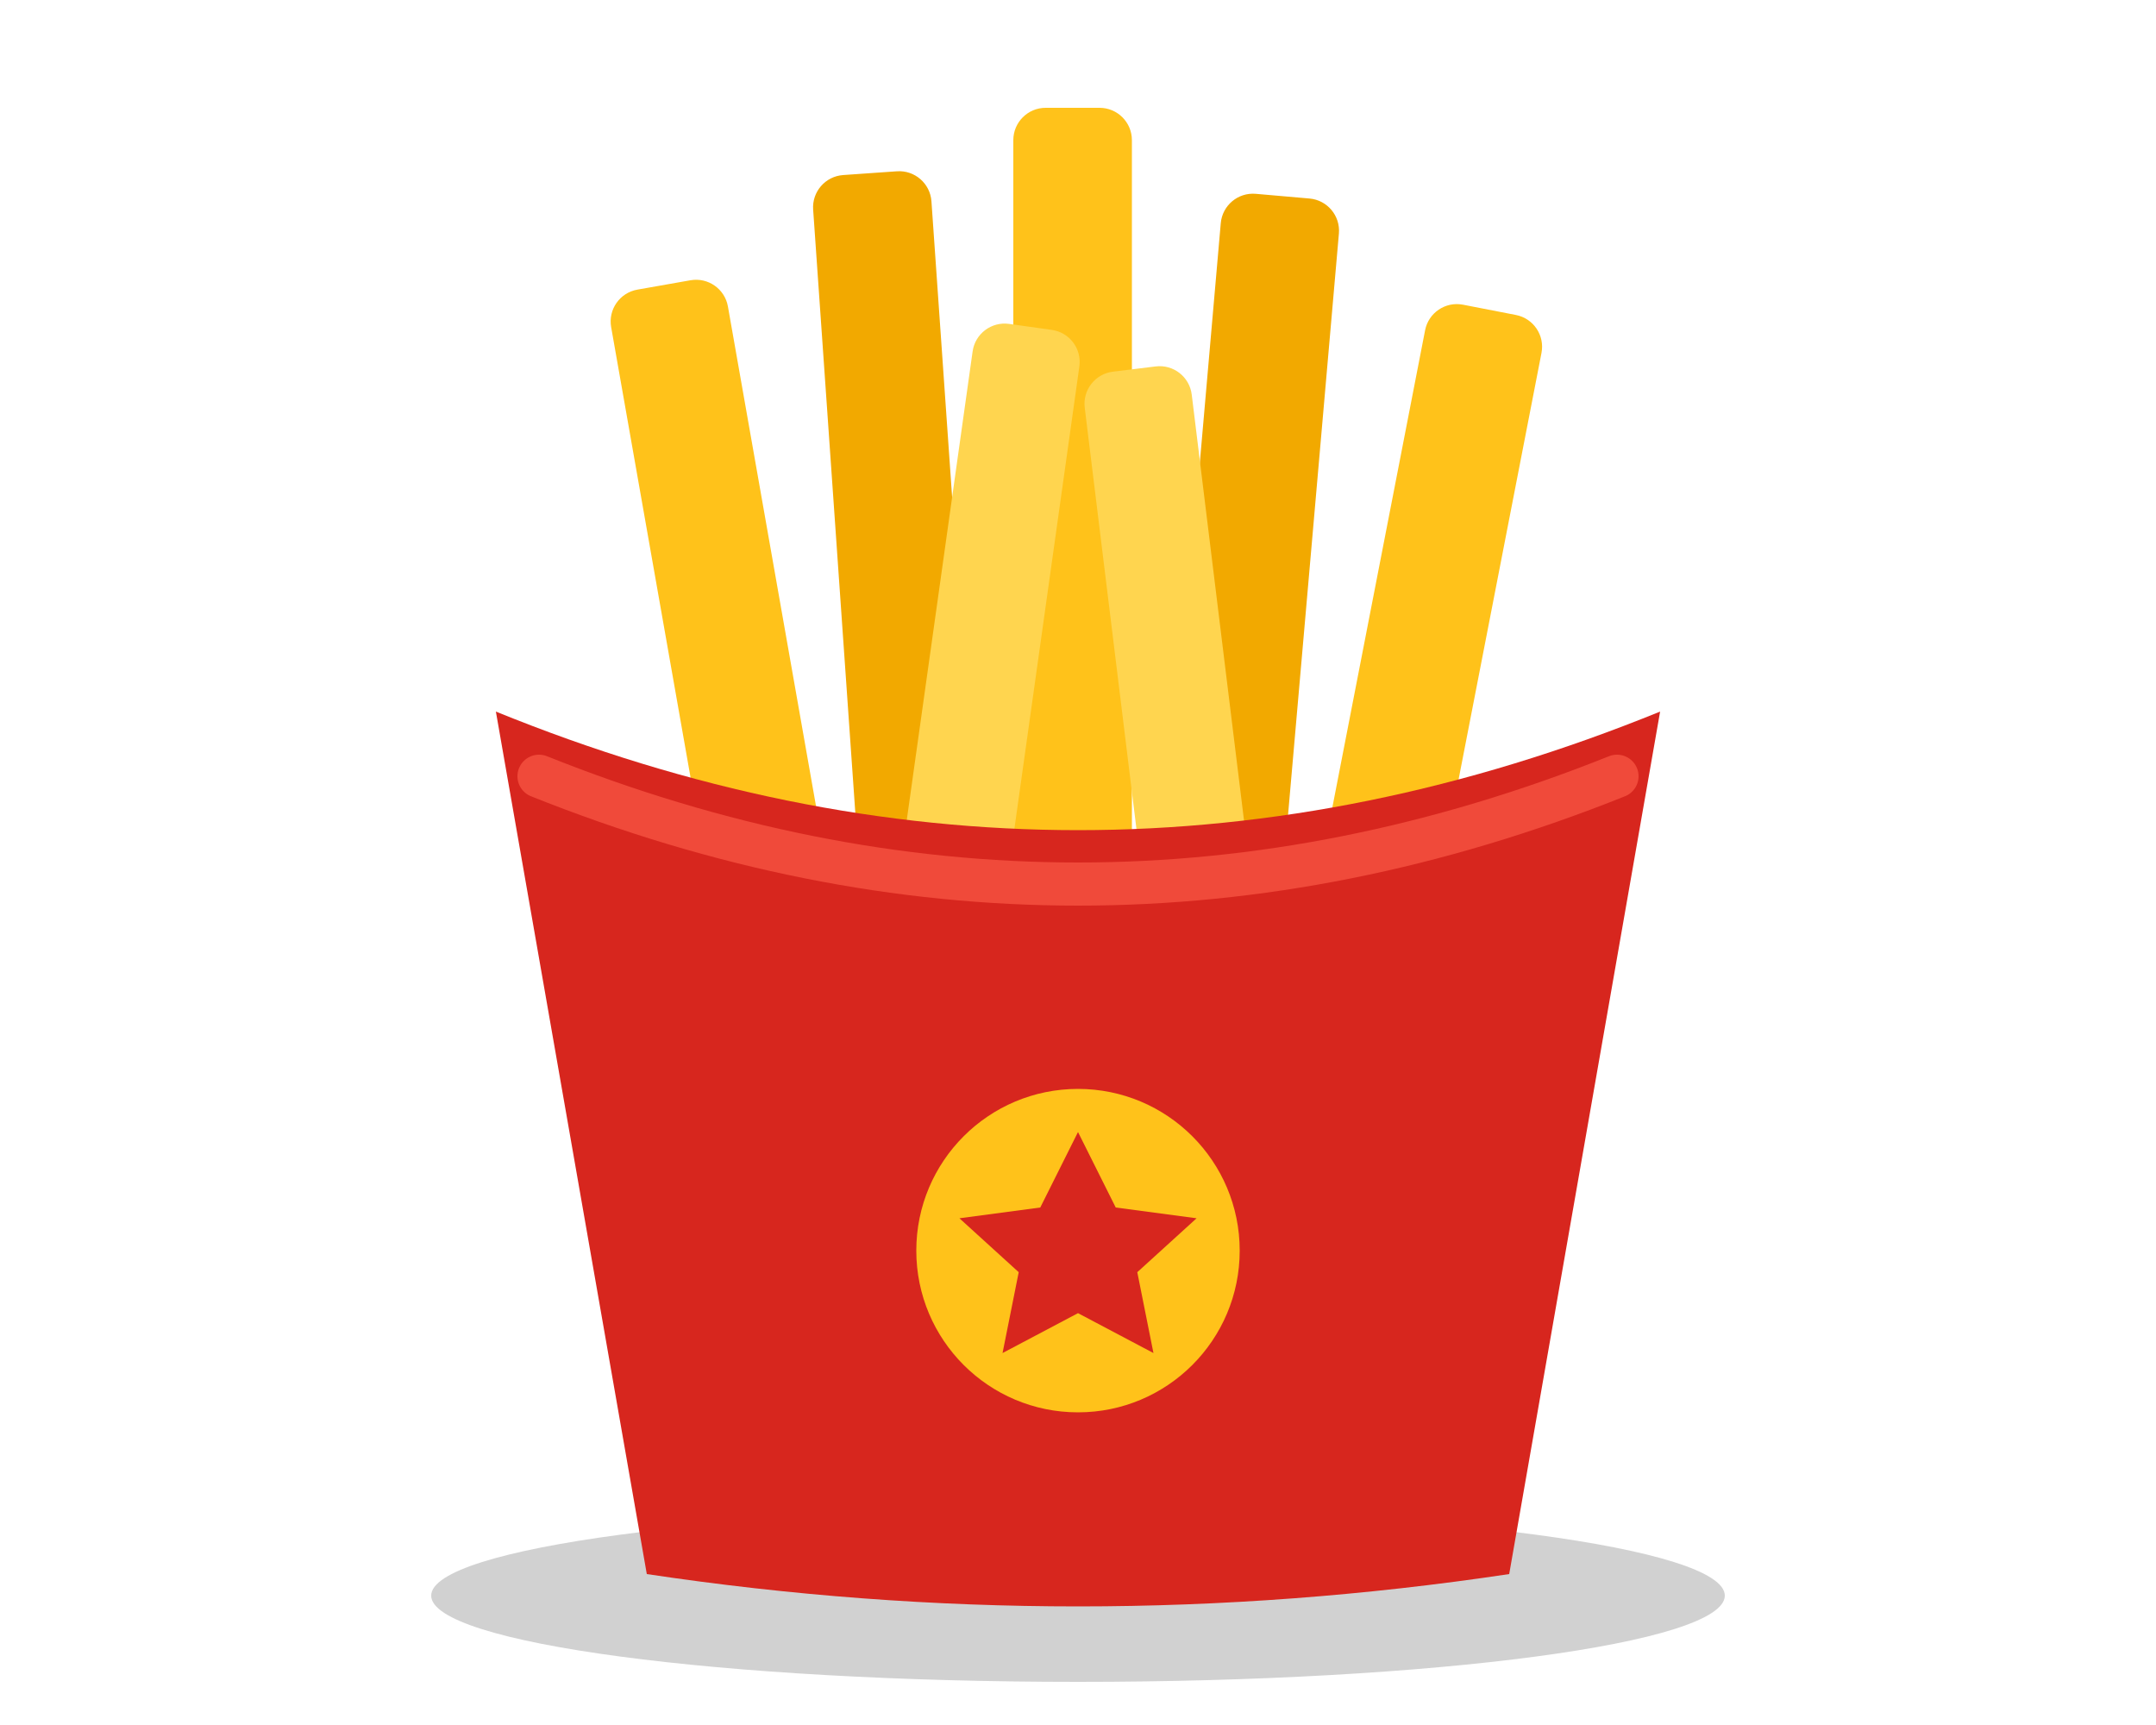
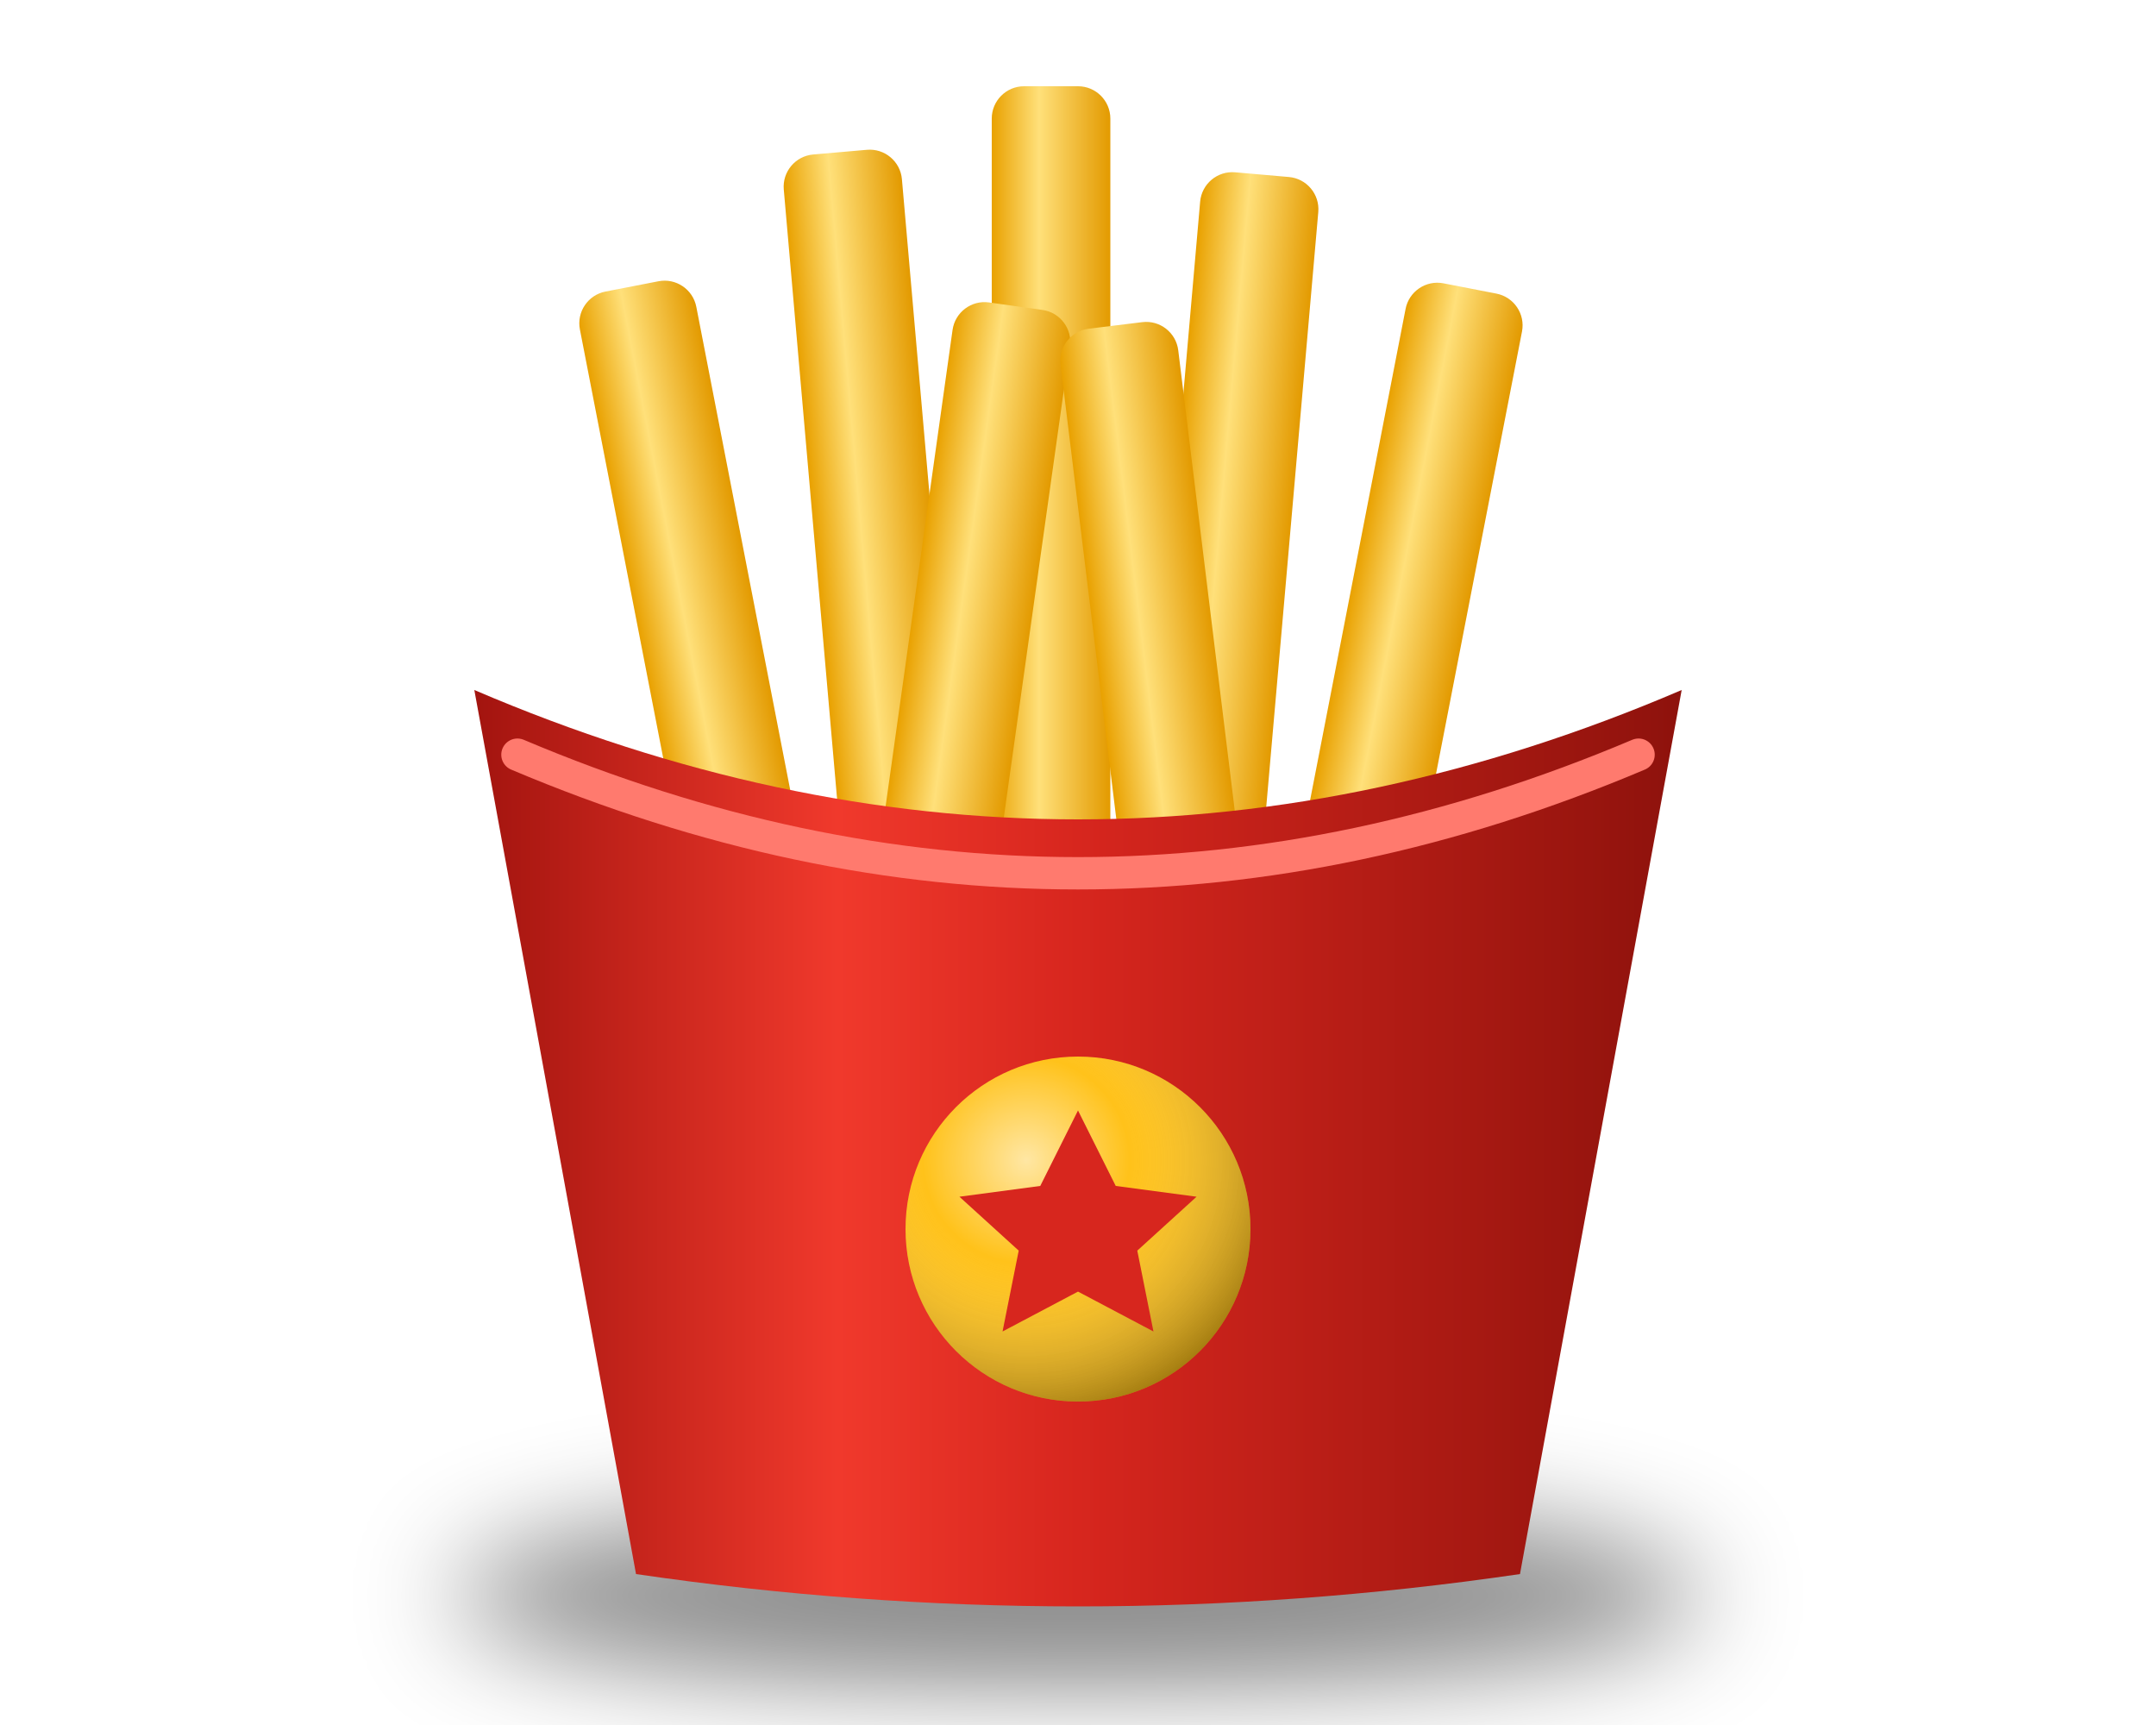
<svg xmlns="http://www.w3.org/2000/svg" viewBox="0 0 200 160">
-   <ellipse cx="100" cy="148" rx="60" ry="8" fill="#000" fill-opacity=".18" />
-   <rect x="62" y="26" width="11" height="70" rx="3" fill="#FFC21A" transform="rotate(-10 67 60)" />
-   <rect x="78" y="16" width="11" height="80" rx="3" fill="#F2A900" transform="rotate(-4 83 56)" />
-   <rect x="94" y="10" width="11" height="86" rx="3" fill="#FFC21A" />
-   <rect x="110" y="18" width="11" height="80" rx="3" fill="#F2A900" transform="rotate(5 115 58)" />
-   <rect x="126" y="28" width="11" height="70" rx="3" fill="#FFC21A" transform="rotate(11 131 63)" />
-   <rect x="86" y="30" width="10" height="66" rx="3" fill="#FFD54F" transform="rotate(8 91 63)" />
-   <rect x="104" y="34" width="10" height="62" rx="3" fill="#FFD54F" transform="rotate(-7 109 65)" />
-   <path d="M46 66 Q100 88 154 66 L140 146 Q100 152 60 146 Z" fill="#D7261E" />
-   <path d="M50 72 Q100 92 150 72" stroke="#F04A3A" stroke-width="4" fill="none" stroke-linecap="round" />
-   <circle cx="100" cy="116" r="15" fill="#FFC21A" />
-   <path d="M100 105 l3.5 7 l7.5 1 l-5.5 5 l1.5 7.5 l-7 -3.7 l-7 3.7 l1.5 -7.5 l-5.5 -5 l7.5 -1 Z" fill="#D7261E" />
+   <defs>
+     <filter id="blur" x="-30%" y="-80%" width="160%" height="260%">
+       <feGaussianBlur stdDeviation="5" />
+     </filter>
+     <filter id="soft" x="-20%" y="-20%" width="140%" height="140%">
+       <feGaussianBlur stdDeviation="1.1" />
+     </filter>
+     <linearGradient id="cylH" x1="0" y1="0" x2="0" y2="1">
+       <stop offset="0" stop-color="#fff" stop-opacity=".42" />
+       <stop offset=".28" stop-color="#fff" stop-opacity=".1" />
+       <stop offset=".55" stop-color="#000" stop-opacity="0" />
+       <stop offset="1" stop-color="#000" stop-opacity=".38" />
+     </linearGradient>
+     <linearGradient id="cylV" x1="0" y1="0" x2="1" y2="0">
+       <stop offset="0" stop-color="#000" stop-opacity=".32" />
+       <stop offset=".22" stop-color="#fff" stop-opacity=".28" />
+       <stop offset=".42" stop-color="#fff" stop-opacity="0" />
+       <stop offset="1" stop-color="#000" stop-opacity=".4" />
+     </linearGradient>
+     <radialGradient id="dome" cx=".32" cy=".28" r=".85">
+       <stop offset="0" stop-color="#fff" stop-opacity=".55" />
+       <stop offset=".35" stop-color="#fff" stop-opacity="0" />
+       <stop offset="1" stop-color="#000" stop-opacity=".35" />
+     </radialGradient>
+     <radialGradient id="ball" cx=".35" cy=".3" r=".75">
+       <stop offset="0" stop-color="#fff" stop-opacity=".6" />
+       <stop offset=".4" stop-color="#fff" stop-opacity="0" />
+       <stop offset="1" stop-color="#000" stop-opacity=".35" />
+     </radialGradient>
+     <linearGradient id="bun" x1="0" y1="0" x2="0" y2="1">
+       <stop offset="0" stop-color="#F4B860" />
+       <stop offset="1" stop-color="#B9661C" />
+     </linearGradient>
+     <linearGradient id="bunLight" x1="0" y1="0" x2="0" y2="1">
+       <stop offset="0" stop-color="#FBD08C" />
+       <stop offset="1" stop-color="#D88A33" />
+     </linearGradient>
+     <linearGradient id="sausage" x1="0" y1="0" x2="0" y2="1">
+       <stop offset="0" stop-color="#E5684A" />
+       <stop offset=".5" stop-color="#B8391F" />
+       <stop offset="1" stop-color="#7E2414" />
+     </linearGradient>
+     <linearGradient id="meat" x1="0" y1="0" x2="0" y2="1">
+       <stop offset="0" stop-color="#9A5230" />
+       <stop offset="1" stop-color="#4E2412" />
+     </linearGradient>
+     <linearGradient id="tortilla" x1="0" y1="0" x2="0" y2="1">
+       <stop offset="0" stop-color="#F6D696" />
+       <stop offset=".55" stop-color="#E2AE5E" />
+       <stop offset="1" stop-color="#B57A34" />
+     </linearGradient>
+     <linearGradient id="tandir" x1="0" y1="0" x2="0" y2="1">
+       <stop offset="0" stop-color="#EBB86A" />
+       <stop offset=".55" stop-color="#C98A3C" />
+       <stop offset="1" stop-color="#8E5420" />
+     </linearGradient>
+     <radialGradient id="hole" cx=".5" cy=".5" r=".55">
+       <stop offset="0" stop-color="#2E140A" />
+       <stop offset=".7" stop-color="#5E2C14" />
+       <stop offset="1" stop-color="#8A4A24" />
+     </radialGradient>
+     <linearGradient id="cheese" x1="0" y1="0" x2="0" y2="1">
+       <stop offset="0" stop-color="#FFD84D" />
+       <stop offset="1" stop-color="#F0A500" />
+     </linearGradient>
+     <linearGradient id="lettuce" x1="0" y1="0" x2="0" y2="1">
+       <stop offset="0" stop-color="#8ED15A" />
+       <stop offset="1" stop-color="#3E8E26" />
+     </linearGradient>
+     <linearGradient id="tomato" x1="0" y1="0" x2="0" y2="1">
+       <stop offset="0" stop-color="#FF6A4D" />
+       <stop offset="1" stop-color="#C4281A" />
+     </linearGradient>
+     <linearGradient id="red" x1="0" y1="0" x2="1" y2="0">
+       <stop offset="0" stop-color="#A3140F" />
+       <stop offset=".3" stop-color="#F0392C" />
+       <stop offset=".5" stop-color="#D7261E" />
+       <stop offset="1" stop-color="#8E120C" />
+     </linearGradient>
+     <linearGradient id="fry" x1="0" y1="0" x2="1" y2="0">
+       <stop offset="0" stop-color="#E9A100" />
+       <stop offset=".4" stop-color="#FFE07A" />
+       <stop offset="1" stop-color="#E39A00" />
+     </linearGradient>
+     <radialGradient id="crispy" cx=".35" cy=".3" r=".8">
+       <stop offset="0" stop-color="#F2A452" />
+       <stop offset=".6" stop-color="#C46A26" />
+       <stop offset="1" stop-color="#8A4214" />
+     </radialGradient>
+   </defs>
+   <ellipse cx="100" cy="148" rx="58" ry="9" fill="#000" opacity="0.45" filter="url(#blur)" />
+   <rect x="60" y="26" width="11" height="72" rx="3" fill="url(#fry)" transform="rotate(-11 65 62.0)" />
+   <rect x="76" y="14" width="11" height="82" rx="3" fill="url(#fry)" transform="rotate(-5 81 55.0)" />
+   <rect x="92" y="8" width="11" height="88" rx="3" fill="url(#fry)" transform="rotate(0 97 52.0)" />
+   <rect x="108" y="16" width="11" height="82" rx="3" fill="url(#fry)" transform="rotate(5 113 57.0)" />
+   <rect x="124" y="26" width="11" height="72" rx="3" fill="url(#fry)" transform="rotate(11 129 62.0)" />
+   <rect x="84" y="28" width="11" height="68" rx="3" fill="url(#fry)" transform="rotate(8 89 62.0)" />
+   <rect x="102" y="30" width="11" height="66" rx="3" fill="url(#fry)" transform="rotate(-7 107 63.0)" />
+   <path d="M44 64 Q100 88 156 64 L141 146 Q100 152 59 146 Z" fill="url(#red)" />
+   <path d="M48 70 Q100 92 152 70" stroke="#FF7A6E" stroke-width="3" fill="none" stroke-linecap="round" />
+   <circle cx="100" cy="114" r="16" fill="#FFC21A" />
+   <circle cx="100" cy="114" r="16" fill="url(#ball)" />
+   <path d="M100 103 l3.5 7 l7.5 1 l-5.5 5 l1.5 7.5 l-7 -3.7 l-7 3.7 l1.5 -7.5 l-5.5 -5 l7.5 -1 Z" fill="#D7261E" />
</svg>
